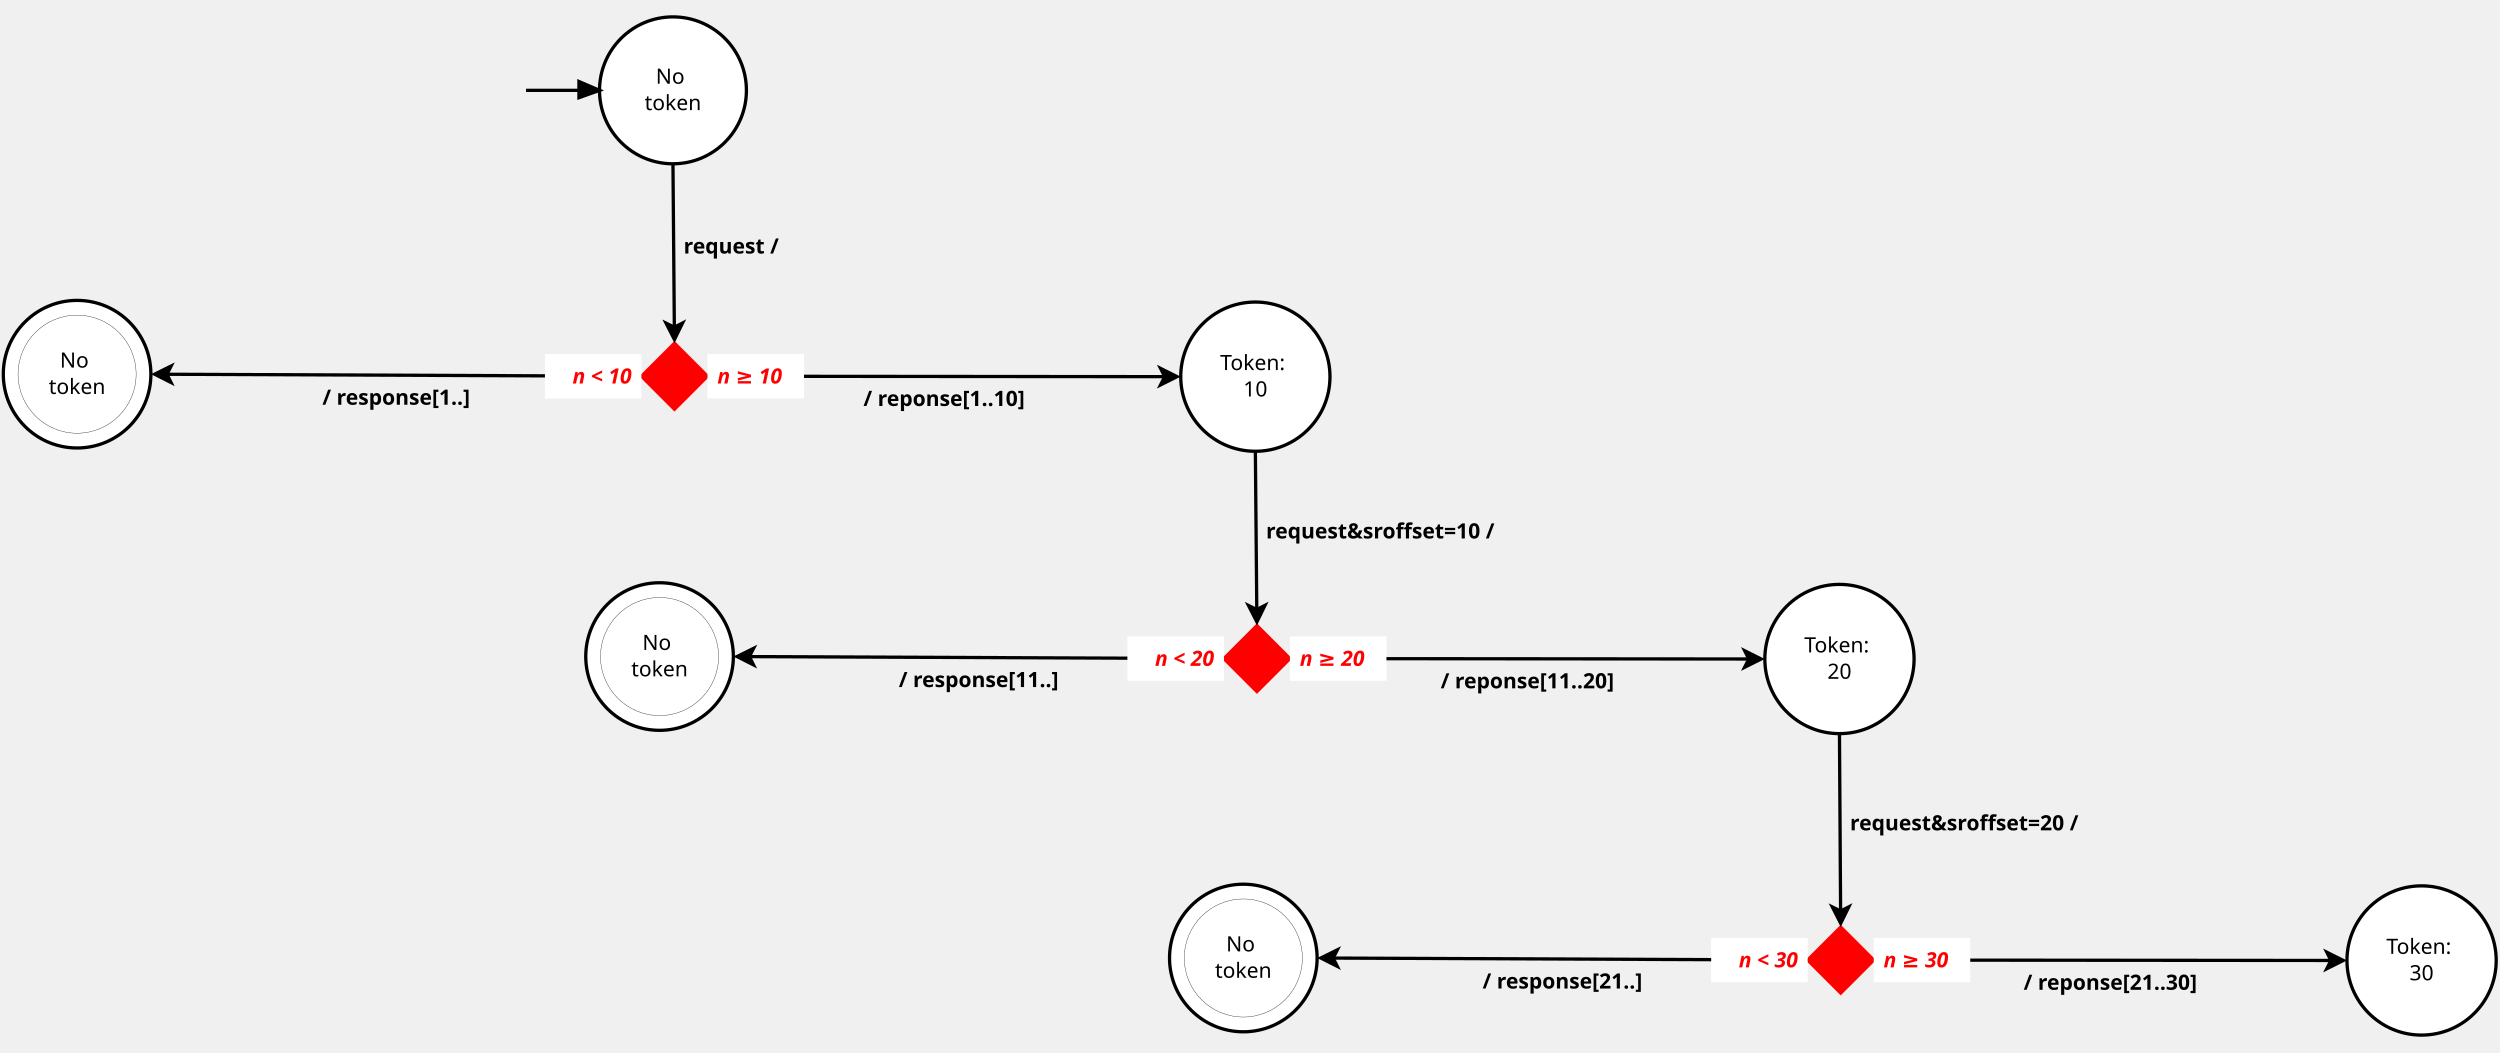
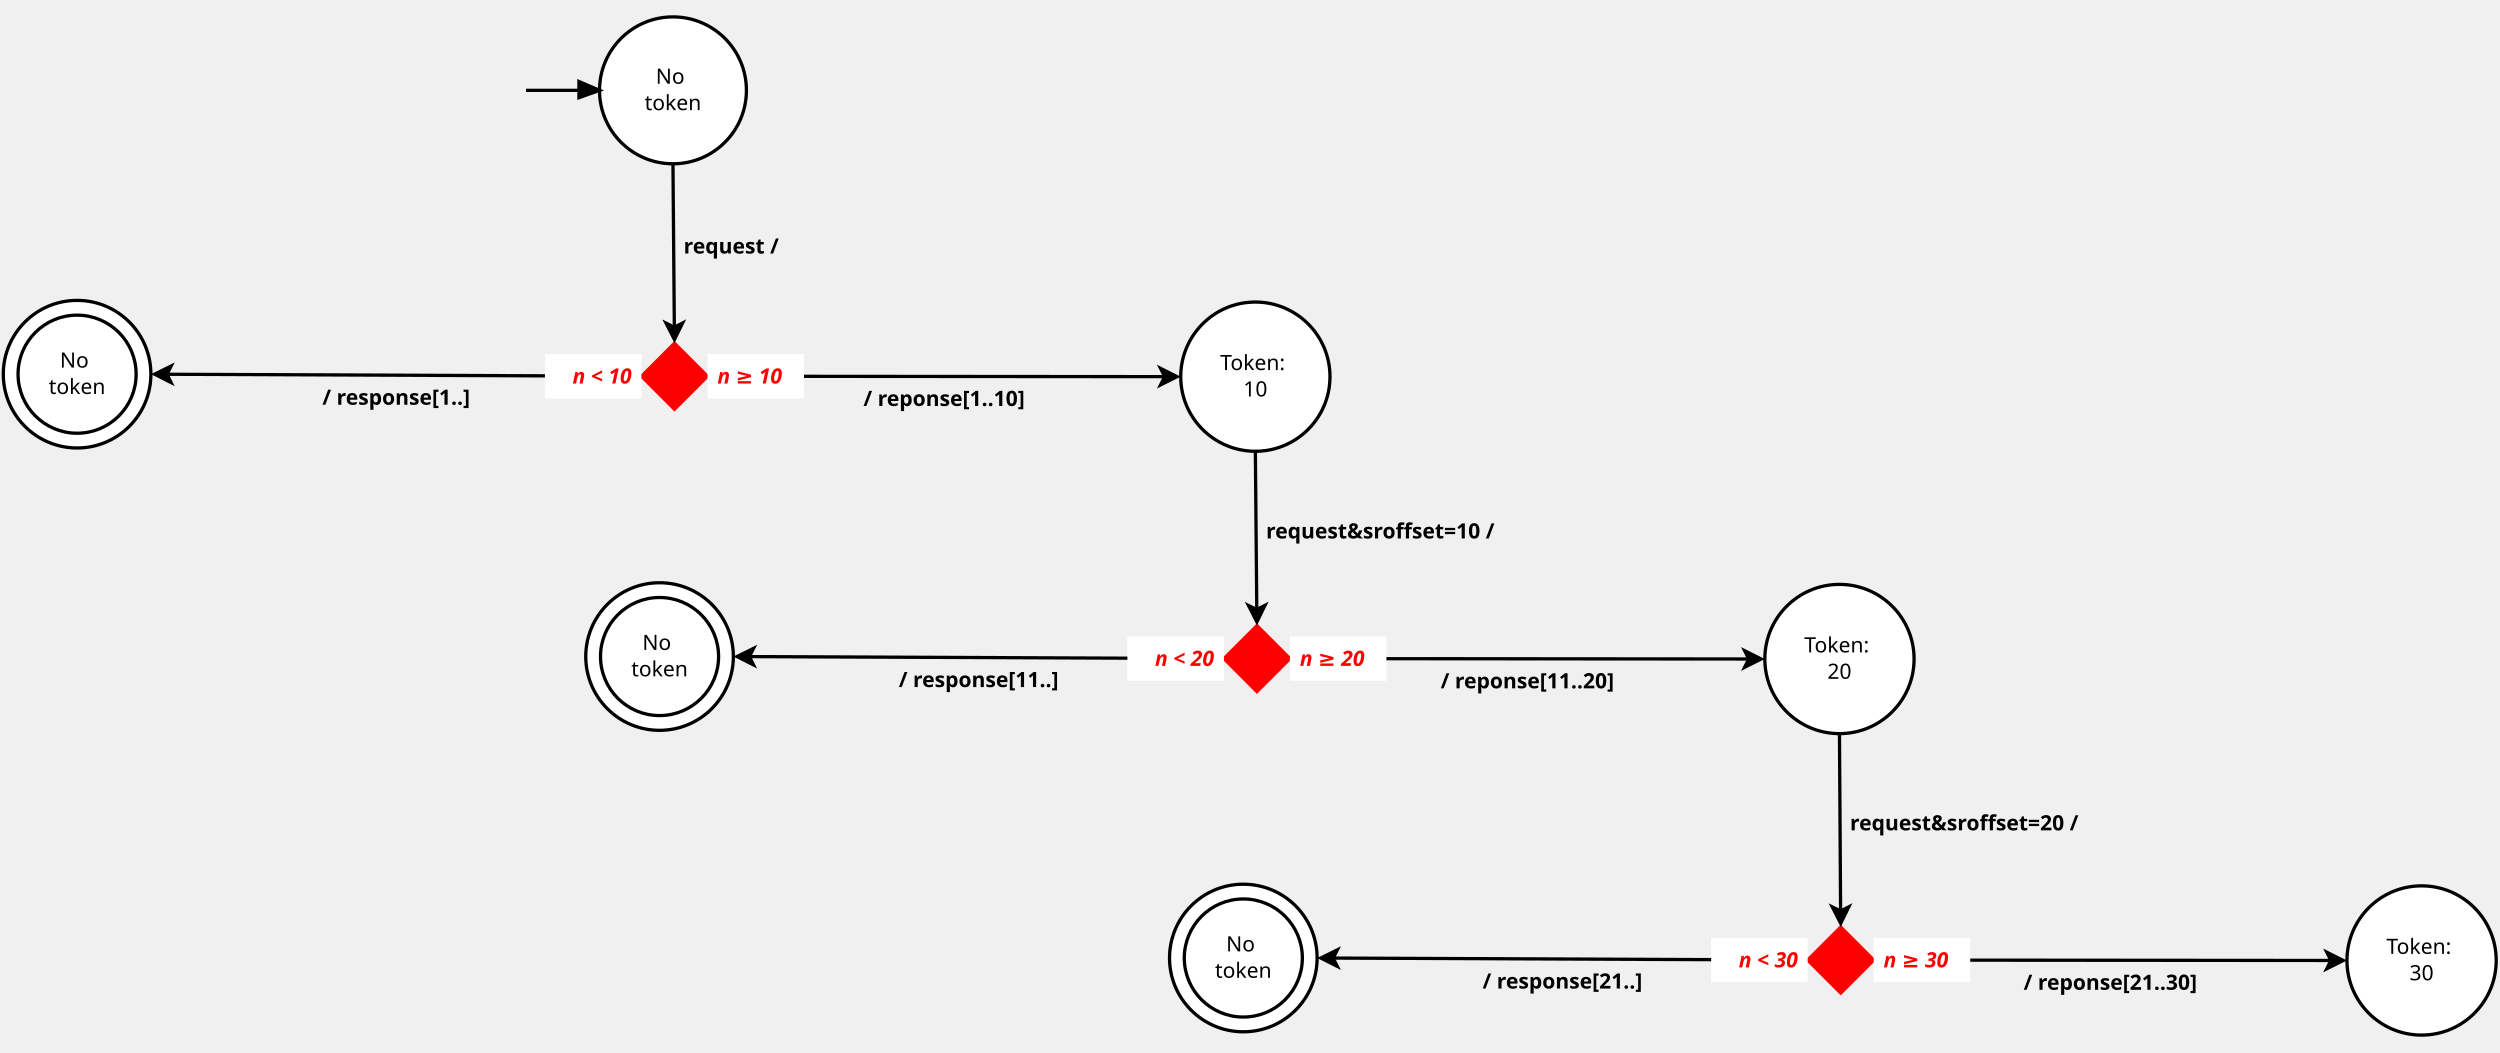
<svg xmlns="http://www.w3.org/2000/svg" width="19cm" height="8cm" viewBox="30 27 1516 622">
  <g id="Background">
    <polygon style="fill: #ff0000; fill-opacity: 1; stroke-opacity: 1; stroke-width: 2; stroke: #ff0000" fill-rule="evenodd" points="419,247 439,227 459,247 439,267 " />
    <g>
      <line style="fill: none; stroke-opacity: 1; stroke-width: 2; stroke: #000000" x1="438.084" y1="118.167" x2="438.918" y2="217.264" />
      <polygon style="fill: #000000; fill-opacity: 1; stroke-opacity: 1; stroke-width: 2; stroke: #000000" fill-rule="evenodd" points="438.981,224.764 433.897,214.806 438.918,217.264 443.897,214.722 " />
    </g>
    <g>
      <ellipse style="fill: #ffffff; fill-opacity: 1; stroke-opacity: 1; stroke-width: 2; stroke: #000000" cx="791.25" cy="247.25" rx="45.25" ry="45.25" />
      <text font-size="12.8" style="fill: #000000; fill-opacity: 1; stroke: none;text-anchor:middle;font-family:sans-serif;font-style:normal;font-weight:normal" x="791.25" y="243.25">
        <tspan x="791.25" y="243.25">Token:</tspan>
        <tspan x="791.25" y="259.25">10</tspan>
      </text>
    </g>
    <g>
      <ellipse style="fill: #ffffff; fill-opacity: 1; stroke-opacity: 1; stroke-width: 2; stroke: #000000" cx="76.75" cy="245.75" rx="44.75" ry="44.75" />
-       <ellipse style="fill: none; stroke-opacity: 1; stroke-width: 0.2; stroke: #000000" cx="76.75" cy="245.75" rx="35.8" ry="35.8" />
+       <ellipse style="fill: none; stroke-opacity: 1; stroke-width: 2; stroke: #000000" cx="76.75" cy="245.75" rx="35.8" ry="35.8" />
      <text font-size="12.8" style="fill: #000000; fill-opacity: 1; stroke: none;text-anchor:middle;font-family:sans-serif;font-style:normal;font-weight:normal" x="76.75" y="241.75">
        <tspan x="76.75" y="241.75">No</tspan>
        <tspan x="76.75" y="257.75">token</tspan>
      </text>
    </g>
    <g>
      <ellipse style="fill: #ffffff; fill-opacity: 1; stroke-opacity: 1; stroke-width: 2; stroke: #000000" cx="438.083" cy="73.625" rx="44.542" ry="44.542" />
      <polyline style="fill: none; stroke-opacity: 1; stroke-width: 2; stroke: #000000" points="349,73.625 393.542,73.625 " />
      <polygon style="fill: #000000; fill-opacity: 1; stroke-opacity: 1; stroke-width: 2; stroke: #000000" fill-rule="evenodd" points="381.07,68.28 393.542,73.625 381.07,78.079 " />
      <text font-size="12.8" style="fill: #000000; fill-opacity: 1; stroke: none;text-anchor:middle;font-family:sans-serif;font-style:normal;font-weight:normal" x="438.083" y="69.625">
        <tspan x="438.083" y="69.625">No</tspan>
        <tspan x="438.083" y="85.625">token</tspan>
      </text>
    </g>
    <text font-size="12.8" style="fill: #000000; fill-opacity: 1; stroke: none;text-anchor:start;font-family:sans-serif;font-style:normal;font-weight:700" x="444.542" y="172.583">
      <tspan x="444.542" y="172.583">request /</tspan>
    </text>
    <g>
      <line style="fill: none; stroke-opacity: 1; stroke-width: 2; stroke: #000000" x1="419" y1="247" x2="131.236" y2="245.791" />
      <polygon style="fill: #000000; fill-opacity: 1; stroke-opacity: 1; stroke-width: 2; stroke: #000000" fill-rule="evenodd" points="123.736,245.759 133.757,240.801 131.236,245.791 133.715,250.801 " />
    </g>
    <text font-size="12.8" style="fill: #000000; fill-opacity: 1; stroke: none;text-anchor:start;font-family:sans-serif;font-style:normal;font-weight:normal" x="414" y="235">
      <tspan x="414" y="235" />
    </text>
    <text font-size="12.8" style="fill: #000000; fill-opacity: 1; stroke: none;text-anchor:start;font-family:sans-serif;font-style:normal;font-weight:normal" x="356" y="187">
      <tspan x="356" y="187" />
    </text>
    <g>
      <rect style="fill: #ffffff; fill-opacity: 1; stroke: none" x="360.45" y="233.525" width="58.55" height="26.95" />
      <text font-size="12.8" style="fill: #ff0000; fill-opacity: 1; stroke: none;text-anchor:end;font-family:sans-serif;font-style:italic;font-weight:700" x="413" y="251.425">
        <tspan x="413" y="251.425">n &lt; 10</tspan>
      </text>
    </g>
    <g>
      <line style="fill: none; stroke-opacity: 1; stroke-width: 2; stroke: #000000" x1="459" y1="247" x2="736.264" y2="247.242" />
      <polygon style="fill: #000000; fill-opacity: 1; stroke-opacity: 1; stroke-width: 2; stroke: #000000" fill-rule="evenodd" points="743.764,247.248 733.76,252.239 736.264,247.242 733.768,242.239 " />
    </g>
    <text font-size="12.8" style="fill: #000000; fill-opacity: 1; stroke: none;text-anchor:middle;font-family:sans-serif;font-style:normal;font-weight:700" x="270.25" y="264.274">
      <tspan x="270.25" y="264.274">/ response[1..]</tspan>
    </text>
    <g>
      <rect style="fill: #ffffff; fill-opacity: 1; stroke: none" x="459" y="233.525" width="58.55" height="26.95" />
      <text font-size="12.8" style="fill: #ff0000; fill-opacity: 1; stroke: none;text-anchor:start;font-family:sans-serif;font-style:italic;font-weight:700" x="465" y="251.425">
        <tspan x="465" y="251.425">n ≥ 10</tspan>
      </text>
    </g>
    <text font-size="12.8" style="fill: #000000; fill-opacity: 1; stroke: none;text-anchor:middle;font-family:sans-serif;font-style:normal;font-weight:700" x="602.5" y="265.024">
      <tspan x="602.5" y="265.024">/ reponse[1..10]</tspan>
    </text>
    <polygon style="fill: #ff0000; fill-opacity: 1; stroke-opacity: 1; stroke-width: 2; stroke: #ff0000" fill-rule="evenodd" points="772.2,418.216 792.2,398.216 812.2,418.216 792.2,438.216 " />
    <g>
      <line style="fill: none; stroke-opacity: 1; stroke-width: 2; stroke: #000000" x1="791.25" y1="292.5" x2="792.113" y2="388.48" />
      <polygon style="fill: #000000; fill-opacity: 1; stroke-opacity: 1; stroke-width: 2; stroke: #000000" fill-rule="evenodd" points="792.18,395.98 787.09,386.025 792.113,388.48 797.09,385.935 " />
    </g>
    <g>
      <ellipse style="fill: #ffffff; fill-opacity: 1; stroke-opacity: 1; stroke-width: 2; stroke: #000000" cx="1145.45" cy="418.466" rx="45.25" ry="45.25" />
      <text font-size="12.8" style="fill: #000000; fill-opacity: 1; stroke: none;text-anchor:middle;font-family:sans-serif;font-style:normal;font-weight:normal" x="1145.45" y="414.466">
        <tspan x="1145.45" y="414.466">Token:</tspan>
        <tspan x="1145.45" y="430.466">20</tspan>
      </text>
    </g>
    <g>
      <ellipse style="fill: #ffffff; fill-opacity: 1; stroke-opacity: 1; stroke-width: 2; stroke: #000000" cx="429.95" cy="416.966" rx="44.75" ry="44.75" />
-       <ellipse style="fill: none; stroke-opacity: 1; stroke-width: 0.2; stroke: #000000" cx="429.95" cy="416.966" rx="35.8" ry="35.8" />
+       <ellipse style="fill: none; stroke-opacity: 1; stroke-width: 2; stroke: #000000" cx="429.95" cy="416.966" rx="35.8" ry="35.8" />
      <text font-size="12.8" style="fill: #000000; fill-opacity: 1; stroke: none;text-anchor:middle;font-family:sans-serif;font-style:normal;font-weight:normal" x="429.95" y="412.966">
        <tspan x="429.95" y="412.966">No</tspan>
        <tspan x="429.95" y="428.966">token</tspan>
      </text>
    </g>
    <text font-size="12.8" style="fill: #000000; fill-opacity: 1; stroke: none;text-anchor:start;font-family:sans-serif;font-style:normal;font-weight:700" x="797.726" y="345.358">
      <tspan x="797.726" y="345.358">request&amp;sroffset=10 /</tspan>
    </text>
    <g>
      <line style="fill: none; stroke-opacity: 1; stroke-width: 2; stroke: #000000" x1="772.2" y1="418.216" x2="484.436" y2="417.007" />
      <polygon style="fill: #000000; fill-opacity: 1; stroke-opacity: 1; stroke-width: 2; stroke: #000000" fill-rule="evenodd" points="476.936,416.975 486.957,412.017 484.436,417.007 486.915,422.017 " />
    </g>
    <text font-size="12.8" style="fill: #000000; fill-opacity: 1; stroke: none;text-anchor:start;font-family:sans-serif;font-style:normal;font-weight:normal" x="767.2" y="521.216">
      <tspan x="767.2" y="521.216" />
    </text>
    <text font-size="12.8" style="fill: #000000; fill-opacity: 1; stroke: none;text-anchor:start;font-family:sans-serif;font-style:normal;font-weight:normal" x="709.2" y="473.216">
      <tspan x="709.2" y="473.216" />
    </text>
    <g>
      <rect style="fill: #ffffff; fill-opacity: 1; stroke: none" x="713.65" y="404.741" width="58.55" height="26.95" />
      <text font-size="12.8" style="fill: #ff0000; fill-opacity: 1; stroke: none;text-anchor:end;font-family:sans-serif;font-style:italic;font-weight:700" x="766.2" y="422.641">
        <tspan x="766.2" y="422.641">n &lt; 20</tspan>
      </text>
    </g>
    <g>
      <line style="fill: none; stroke-opacity: 1; stroke-width: 2; stroke: #000000" x1="812.2" y1="418.216" x2="1090.46" y2="418.458" />
      <polygon style="fill: #000000; fill-opacity: 1; stroke-opacity: 1; stroke-width: 2; stroke: #000000" fill-rule="evenodd" points="1097.96,418.464 1087.96,423.455 1090.46,418.458 1087.97,413.455 " />
    </g>
    <text font-size="12.8" style="fill: #000000; fill-opacity: 1; stroke: none;text-anchor:middle;font-family:sans-serif;font-style:normal;font-weight:700" x="623.45" y="435.492">
      <tspan x="623.45" y="435.492">/ response[11..]</tspan>
    </text>
    <g>
      <rect style="fill: #ffffff; fill-opacity: 1; stroke: none" x="812.2" y="404.741" width="58.55" height="26.95" />
      <text font-size="12.8" style="fill: #ff0000; fill-opacity: 1; stroke: none;text-anchor:start;font-family:sans-serif;font-style:italic;font-weight:700" x="818.2" y="422.641">
        <tspan x="818.2" y="422.641">n ≥ 20</tspan>
      </text>
    </g>
    <text font-size="12.8" style="fill: #000000; fill-opacity: 1; stroke: none;text-anchor:middle;font-family:sans-serif;font-style:normal;font-weight:700" x="956.2" y="436.242">
      <tspan x="956.2" y="436.242">/ reponse[11..20]</tspan>
    </text>
    <polygon style="fill: #ff0000; fill-opacity: 1; stroke-opacity: 1; stroke-width: 2; stroke: #ff0000" fill-rule="evenodd" points="1126.2,601.026 1146.2,581.026 1166.2,601.026 1146.2,621.026 " />
    <g>
      <line style="fill: none; stroke-opacity: 1; stroke-width: 2; stroke: #000000" x1="1145.45" y1="463.716" x2="1146.14" y2="571.29" />
      <polygon style="fill: #000000; fill-opacity: 1; stroke-opacity: 1; stroke-width: 2; stroke: #000000" fill-rule="evenodd" points="1146.19,578.79 1141.12,568.822 1146.14,571.29 1151.12,568.758 " />
    </g>
    <g>
      <ellipse style="fill: #ffffff; fill-opacity: 1; stroke-opacity: 1; stroke-width: 2; stroke: #000000" cx="1498.45" cy="601.276" rx="45.25" ry="45.25" />
      <text font-size="12.8" style="fill: #000000; fill-opacity: 1; stroke: none;text-anchor:middle;font-family:sans-serif;font-style:normal;font-weight:normal" x="1498.45" y="597.276">
        <tspan x="1498.45" y="597.276">Token:</tspan>
        <tspan x="1498.45" y="613.276">30</tspan>
      </text>
    </g>
    <g>
      <ellipse style="fill: #ffffff; fill-opacity: 1; stroke-opacity: 1; stroke-width: 2; stroke: #000000" cx="783.95" cy="599.776" rx="44.75" ry="44.75" />
-       <ellipse style="fill: none; stroke-opacity: 1; stroke-width: 0.2; stroke: #000000" cx="783.95" cy="599.776" rx="35.8" ry="35.8" />
+       <ellipse style="fill: none; stroke-opacity: 1; stroke-width: 2; stroke: #000000" cx="783.95" cy="599.776" rx="35.8" ry="35.8" />
      <text font-size="12.8" style="fill: #000000; fill-opacity: 1; stroke: none;text-anchor:middle;font-family:sans-serif;font-style:normal;font-weight:normal" x="783.95" y="595.776">
        <tspan x="783.95" y="595.776">No</tspan>
        <tspan x="783.95" y="611.776">token</tspan>
      </text>
    </g>
    <text font-size="12.8" style="fill: #000000; fill-opacity: 1; stroke: none;text-anchor:start;font-family:sans-serif;font-style:normal;font-weight:700" x="1151.83" y="522.372">
      <tspan x="1151.83" y="522.372">request&amp;sroffset=20 /</tspan>
    </text>
    <g>
      <line style="fill: none; stroke-opacity: 1; stroke-width: 2; stroke: #000000" x1="1126.2" y1="601.026" x2="838.436" y2="599.817" />
      <polygon style="fill: #000000; fill-opacity: 1; stroke-opacity: 1; stroke-width: 2; stroke: #000000" fill-rule="evenodd" points="830.936,599.785 840.957,594.827 838.436,599.817 840.915,604.827 " />
    </g>
    <g>
      <rect style="fill: #ffffff; fill-opacity: 1; stroke: none" x="1067.65" y="587.551" width="58.55" height="26.95" />
      <text font-size="12.8" style="fill: #ff0000; fill-opacity: 1; stroke: none;text-anchor:end;font-family:sans-serif;font-style:italic;font-weight:700" x="1120.2" y="605.451">
        <tspan x="1120.2" y="605.451">n &lt; 30</tspan>
      </text>
    </g>
    <g>
      <line style="fill: none; stroke-opacity: 1; stroke-width: 2; stroke: #000000" x1="1166.2" y1="601.026" x2="1443.46" y2="601.268" />
      <polygon style="fill: #000000; fill-opacity: 1; stroke-opacity: 1; stroke-width: 2; stroke: #000000" fill-rule="evenodd" points="1450.96,601.274 1440.96,606.265 1443.46,601.268 1440.97,596.265 " />
    </g>
    <text font-size="12.8" style="fill: #000000; fill-opacity: 1; stroke: none;text-anchor:middle;font-family:sans-serif;font-style:normal;font-weight:700" x="977.45" y="618.3">
      <tspan x="977.45" y="618.3">/ response[21..]</tspan>
    </text>
    <text font-size="12.8" style="fill: #000000; fill-opacity: 1; stroke: none;text-anchor:middle;font-family:sans-serif;font-style:normal;font-weight:700" x="1309.7" y="619.05">
      <tspan x="1309.7" y="619.05">/ reponse[21..30]</tspan>
    </text>
    <g>
      <rect style="fill: #ffffff; fill-opacity: 1; stroke: none" x="1166.2" y="587.551" width="58.55" height="26.95" />
      <text font-size="12.8" style="fill: #ff0000; fill-opacity: 1; stroke: none;text-anchor:start;font-family:sans-serif;font-style:italic;font-weight:700" x="1172.2" y="605.451">
        <tspan x="1172.2" y="605.451">n ≥ 30</tspan>
      </text>
    </g>
  </g>
</svg>
